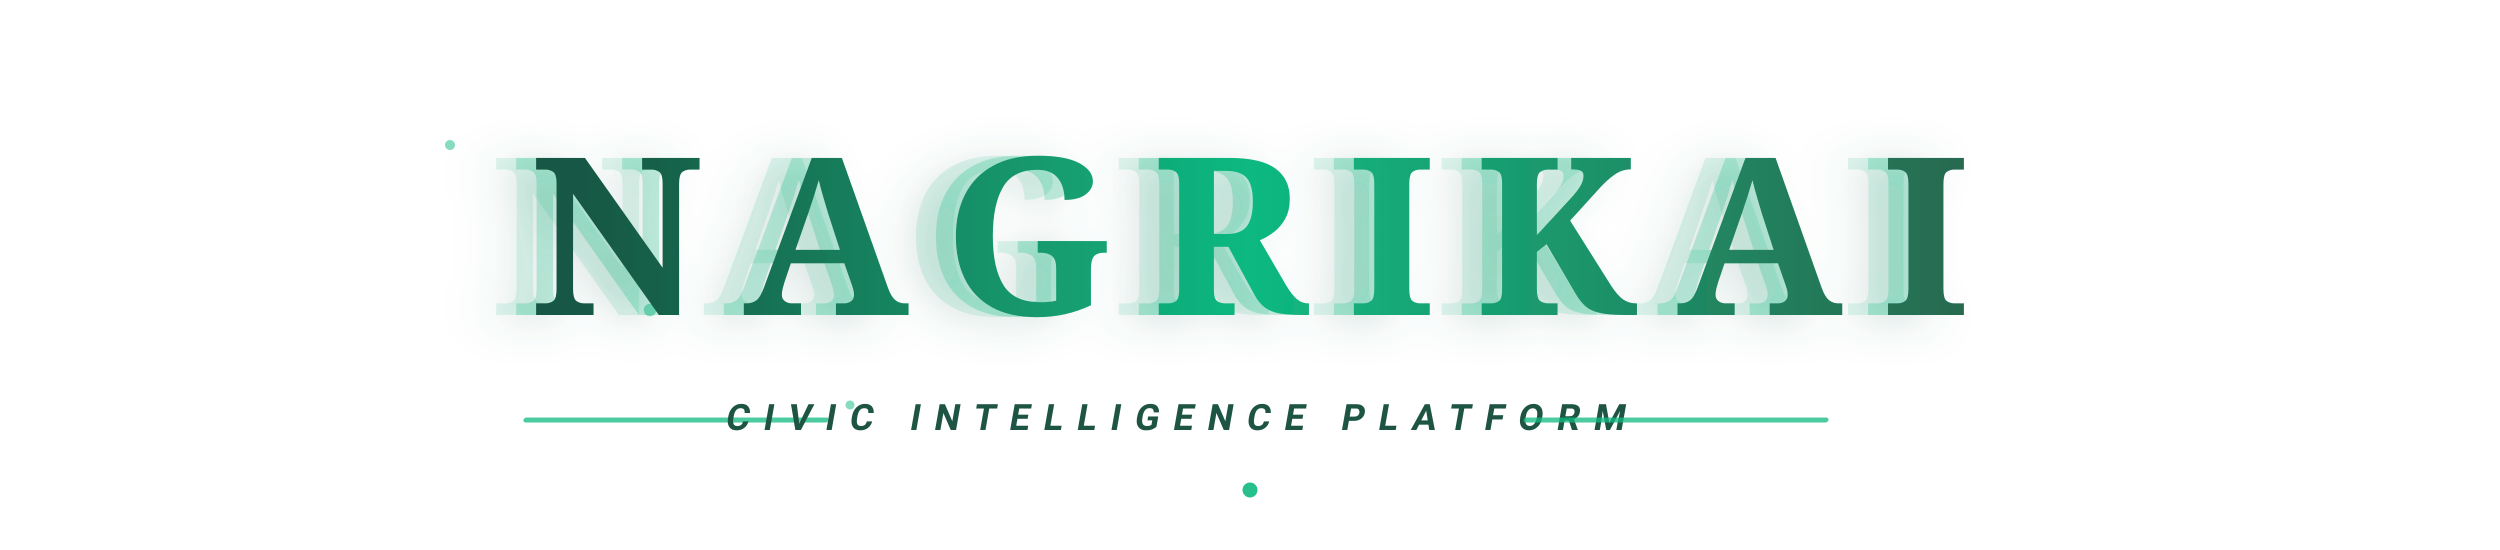
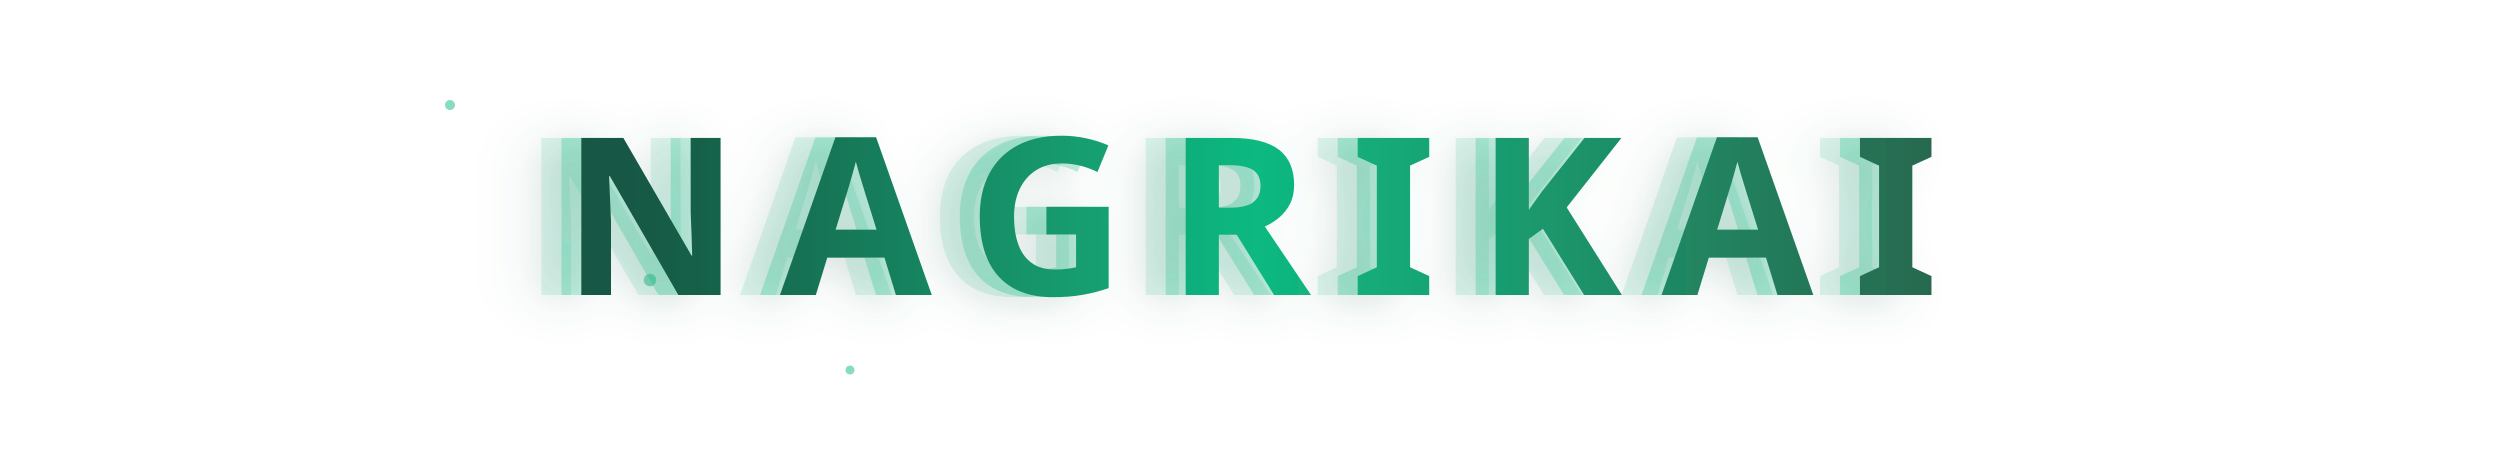
- <svg xmlns="http://www.w3.org/2000/svg" viewBox="0 0 1000 220" width="100%" height="220" style="background: transparent; overflow: hidden;">
+ <svg xmlns="http://www.w3.org/2000/svg" viewBox="0 0 1000 180" width="100%" height="180" style="background: transparent; overflow: hidden;">
  <defs>
    <linearGradient id="nagrikGradient" x1="-100%" y1="0%" x2="200%" y2="0%">
      <stop offset="0%" stop-color="#0F382C">
        <animate attributeName="stop-color" values="#0F382C; #1E6B52; #10B981; #0F382C" dur="4s" repeatCount="indefinite" />
      </stop>
      <stop offset="35%" stop-color="#195A45">
        <animate attributeName="stop-color" values="#195A45; #10B981; #34D399; #195A45" dur="4s" repeatCount="indefinite" />
      </stop>
      <stop offset="50%" stop-color="#10B981">
        <animate attributeName="stop-color" values="#10B981; #34D399; #6EE7B7; #10B981" dur="4s" repeatCount="indefinite" />
      </stop>
      <stop offset="70%" stop-color="#2D5A46">
        <animate attributeName="stop-color" values="#2D5A46; #195A45; #10B981; #2D5A46" dur="4s" repeatCount="indefinite" />
      </stop>
      <stop offset="100%" stop-color="#0F382C">
        <animate attributeName="stop-color" values="#0F382C; #1E6B52; #10B981; #0F382C" dur="4s" repeatCount="indefinite" />
      </stop>
    </linearGradient>
    <linearGradient id="speedStreak" x1="0%" y1="0%" x2="100%" y2="0%">
      <stop offset="0%" stop-color="#10B981" stop-opacity="0" />
      <stop offset="50%" stop-color="#10B981" stop-opacity="0.8" />
      <stop offset="100%" stop-color="#10B981" stop-opacity="0" />
    </linearGradient>
    <linearGradient id="goldStreak" x1="0%" y1="0%" x2="100%" y2="0%">
      <stop offset="0%" stop-color="#D97706" stop-opacity="0" />
      <stop offset="50%" stop-color="#FBBF24" stop-opacity="0.7" />
      <stop offset="100%" stop-color="#D97706" stop-opacity="0" />
    </linearGradient>
    <filter id="motionGlow" x="-20%" y="-20%" width="140%" height="140%">
      <feGaussianBlur stdDeviation="6" result="blur" />
      <feComposite in="SourceGraphic" in2="blur" operator="over" />
    </filter>
    <filter id="kineticShadow" x="-30%" y="-30%" width="160%" height="160%">
      <feOffset dx="-12" dy="2" result="offset" />
      <feGaussianBlur stdDeviation="8" result="blur" />
      <feColorMatrix type="matrix" values="0 0 0 0 0.06   0 0 0 0 0.22   0 0 0 0 0.17  0 0 0 0.25 0" result="colorBlur" />
      <feMerge>
        <feMergeNode in="colorBlur" />
        <feMergeNode in="SourceGraphic" />
      </feMerge>
    </filter>
    <style>
      .kinetic-text {
-         font-family: 'Cinzel', 'Playfair Display', 'Georgia', serif;
+         font-family: 'Cinzel', 'Playfair Display', 'Georgia', 'Segoe UI', serif;
        font-weight: 800;
        letter-spacing: 0.18em;
-         text-transform: uppercase;
-       }
-       .kinetic-sub {
-         font-family: -apple-system, BlinkMacSystemFont, 'Segoe UI', Roboto, Helvetica, Arial, sans-serif;
-         font-weight: 600;
-         letter-spacing: 0.38em;
        text-transform: uppercase;
      }
      .speed-line-fast {
        stroke-dasharray: 120 400;
        animation: speedRush 2.4s cubic-bezier(0.4, 0, 0.2, 1) infinite;
      }
      .speed-line-med {
        stroke-dasharray: 80 320;
        animation: speedRush 3.2s cubic-bezier(0.4, 0, 0.2, 1) infinite;
      }
      .speed-line-slow {
        stroke-dasharray: 60 260;
        animation: speedRush 4s cubic-bezier(0.4, 0, 0.2, 1) infinite;
      }
      @keyframes speedRush {
        0% { stroke-dashoffset: 600; opacity: 0; }
        30% { opacity: 0.85; }
        80% { opacity: 0.7; }
        100% { stroke-dashoffset: -400; opacity: 0; }
      }
      .motion-trail {
        transform-origin: center;
        animation: kineticShift 3.6s ease-in-out infinite alternate;
      }
      @keyframes kineticShift {
        0% { transform: skewX(-11deg) translateX(-4px); }
        100% { transform: skewX(-9deg) translateX(4px); }
      }
    </style>
  </defs>
  <g opacity="0.65">
-     <line x1="80" y1="58" x2="920" y2="58" stroke="url(#speedStreak)" stroke-width="2" class="speed-line-fast" />
-     <line x1="160" y1="82" x2="840" y2="82" stroke="url(#speedStreak)" stroke-width="1.5" class="speed-line-med" />
-     <line x1="40" y1="124" x2="960" y2="124" stroke="url(#goldStreak)" stroke-width="1.8" class="speed-line-slow" />
-     <line x1="120" y1="162" x2="880" y2="162" stroke="url(#speedStreak)" stroke-width="1.5" class="speed-line-fast" />
-     <line x1="220" y1="184" x2="780" y2="184" stroke="url(#speedStreak)" stroke-width="1.2" class="speed-line-med" />
+     <line x1="80" y1="42" x2="920" y2="42" stroke="url(#speedStreak)" stroke-width="2" class="speed-line-fast" />
+     <line x1="160" y1="72" x2="840" y2="72" stroke="url(#speedStreak)" stroke-width="1.5" class="speed-line-med" />
+     <line x1="40" y1="112" x2="960" y2="112" stroke="url(#goldStreak)" stroke-width="1.8" class="speed-line-slow" />
+     <line x1="120" y1="148" x2="880" y2="148" stroke="url(#speedStreak)" stroke-width="1.5" class="speed-line-fast" />
  </g>
  <g fill="#10B981" opacity="0.5">
-     <circle cx="180" cy="58" r="2">
+     <circle cx="180" cy="42" r="2">
      <animate attributeName="cx" values="120; 880" dur="2.4s" repeatCount="indefinite" />
      <animate attributeName="opacity" values="0; 0.9; 0" dur="2.4s" repeatCount="indefinite" />
    </circle>
-     <circle cx="260" cy="124" r="2.5">
+     <circle cx="260" cy="112" r="2.5">
      <animate attributeName="cx" values="80; 920" dur="3.8s" repeatCount="indefinite" />
      <animate attributeName="opacity" values="0; 1; 0" dur="3.8s" repeatCount="indefinite" />
    </circle>
-     <circle cx="340" cy="162" r="1.8">
+     <circle cx="340" cy="148" r="1.8">
      <animate attributeName="cx" values="200; 800" dur="3.1s" repeatCount="indefinite" />
      <animate attributeName="opacity" values="0; 0.8; 0" dur="3.1s" repeatCount="indefinite" />
    </circle>
  </g>
  <g class="motion-trail" filter="url(#kineticShadow)">
-     <text x="500" y="126" text-anchor="middle" font-size="88" class="kinetic-text" fill="#10B981" opacity="0.14" transform="translate(-16, 0)">NAGRIKAI</text>
-     <text x="500" y="126" text-anchor="middle" font-size="88" class="kinetic-text" fill="#10B981" opacity="0.25" transform="translate(-8, 0)">NAGRIKAI</text>
-     <text x="500" y="126" text-anchor="middle" font-size="88" class="kinetic-text" fill="url(#nagrikGradient)">NAGRIKAI</text>
+     <text x="500" y="118" text-anchor="middle" font-size="88" class="kinetic-text" fill="#10B981" opacity="0.14" transform="translate(-16, 0)">NAGRIKAI</text>
+     <text x="500" y="118" text-anchor="middle" font-size="88" class="kinetic-text" fill="#10B981" opacity="0.25" transform="translate(-8, 0)">NAGRIKAI</text>
+     <text x="500" y="118" text-anchor="middle" font-size="88" class="kinetic-text" fill="url(#nagrikGradient)">NAGRIKAI</text>
  </g>
-   <g transform="skewX(-10)">
-     <line x1="240" y1="168" x2="360" y2="168" stroke="#10B981" stroke-width="2" stroke-linecap="round" opacity="0.75" />
-     <text x="500" y="172" text-anchor="middle" font-size="14.5" class="kinetic-sub" fill="#1E5443">CIVIC INTELLIGENCE PLATFORM</text>
-     <line x1="640" y1="168" x2="760" y2="168" stroke="#10B981" stroke-width="2" stroke-linecap="round" opacity="0.75" />
-   </g>
-   <circle cx="500" cy="196" r="3" fill="#10B981" opacity="0.9">
-     <animate attributeName="r" values="2.5; 4.5; 2.5" dur="2s" repeatCount="indefinite" />
-     <animate attributeName="opacity" values="0.6; 1; 0.6" dur="2s" repeatCount="indefinite" />
-   </circle>
</svg>
